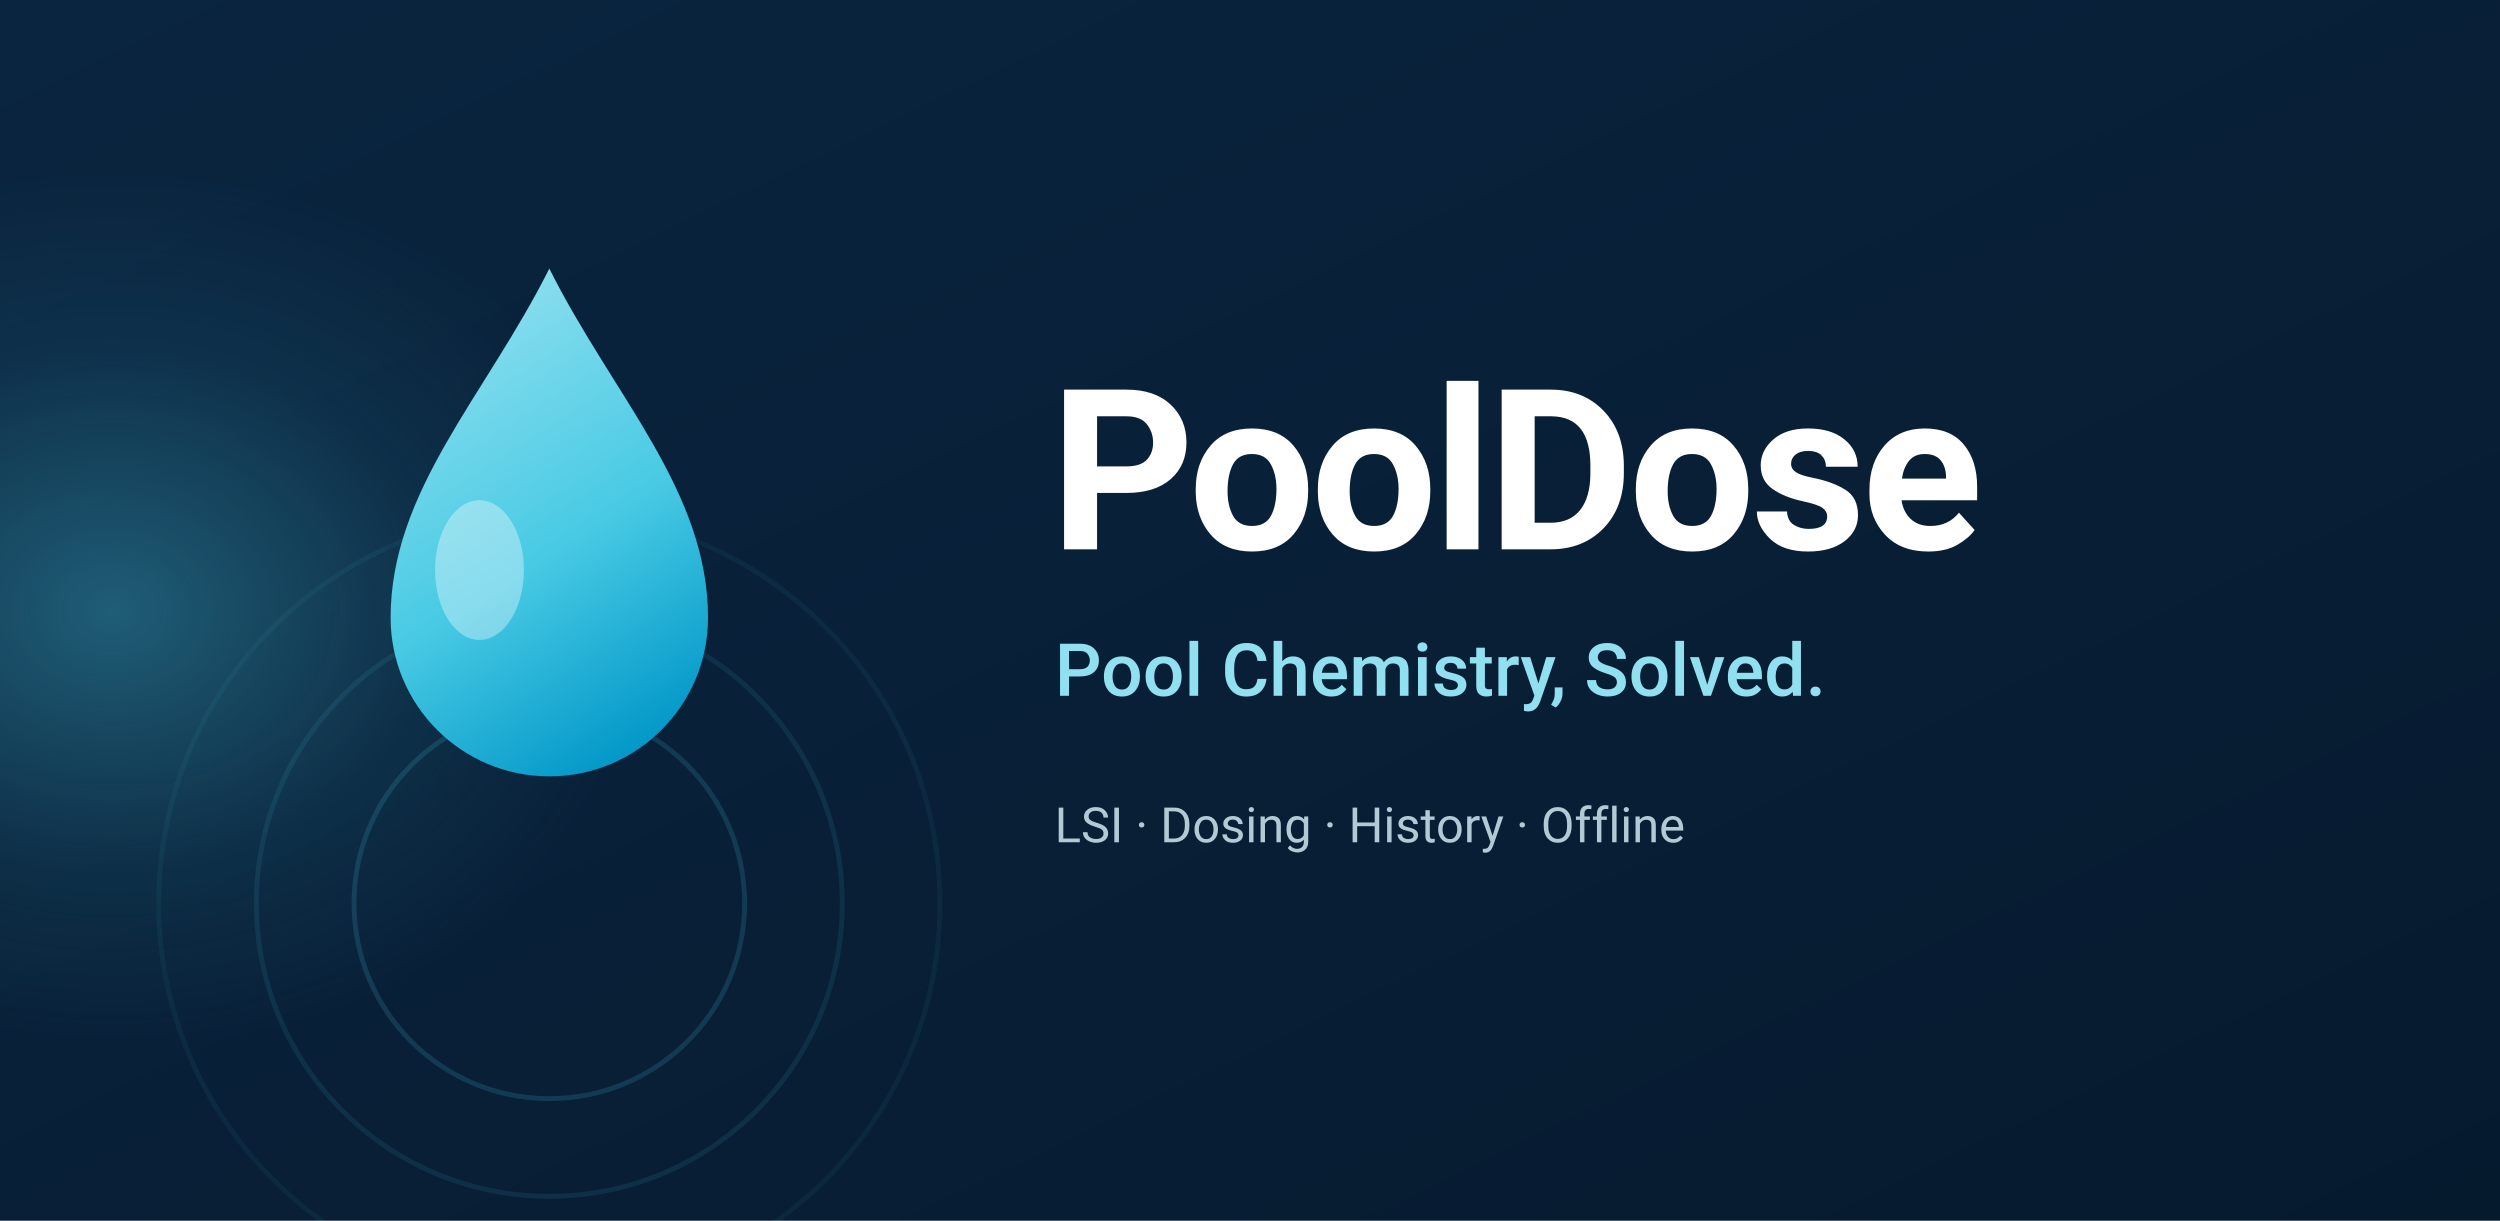
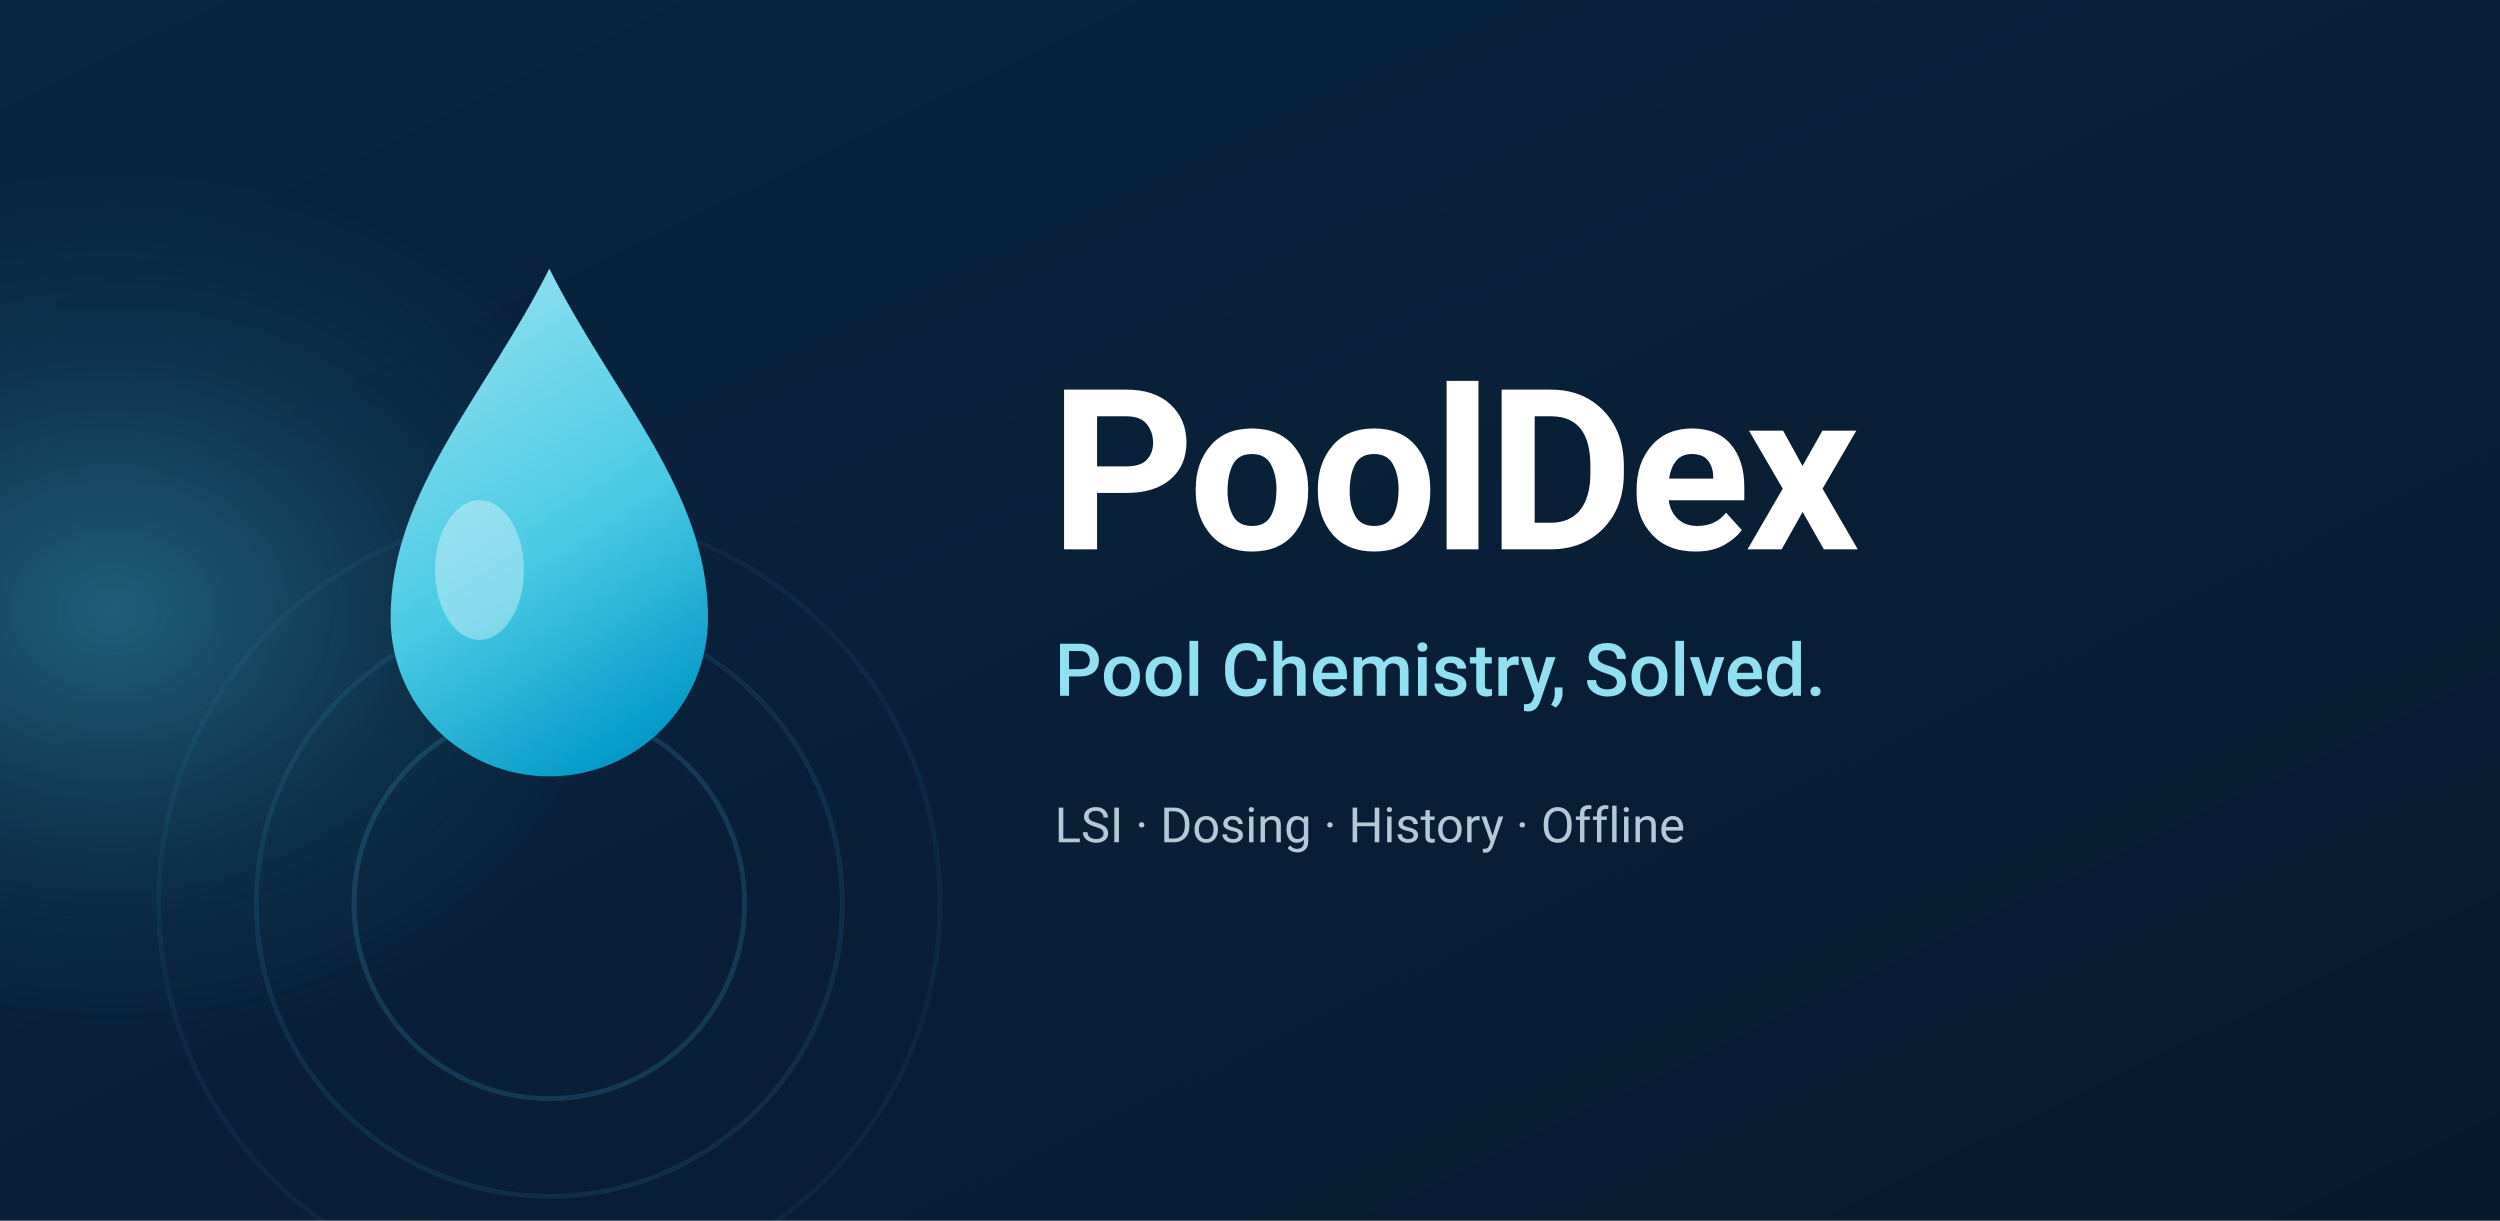
<svg xmlns="http://www.w3.org/2000/svg" viewBox="0 0 1024 500" width="1024" height="500">
  <defs>
    <linearGradient id="bg" x1="0" y1="0" x2="1" y2="1">
      <stop offset="0%" stop-color="#0a2540" />
      <stop offset="100%" stop-color="#061a2e" />
    </linearGradient>
    <linearGradient id="drop" x1="0.3" y1="0" x2="0.7" y2="1">
      <stop offset="0%" stop-color="#90e0ef" />
      <stop offset="55%" stop-color="#48cae4" />
      <stop offset="100%" stop-color="#0096c7" />
    </linearGradient>
    <radialGradient id="glow" cx="0.22" cy="0.5" r="0.35">
      <stop offset="0%" stop-color="#48cae4" stop-opacity="0.35" />
      <stop offset="60%" stop-color="#48cae4" stop-opacity="0.08" />
      <stop offset="100%" stop-color="#48cae4" stop-opacity="0" />
    </radialGradient>
  </defs>
  <rect width="1024" height="500" fill="url(#bg)" />
  <ellipse cx="225" cy="250" rx="320" ry="260" fill="url(#glow)" />
  <circle cx="225" cy="370" r="80" fill="none" stroke="#48cae4" stroke-opacity="0.16" stroke-width="2" />
  <circle cx="225" cy="370" r="120" fill="none" stroke="#48cae4" stroke-opacity="0.10" stroke-width="2" />
  <circle cx="225" cy="370" r="160" fill="none" stroke="#48cae4" stroke-opacity="0.06" stroke-width="2" />
  <g transform="translate(225 240) scale(13) translate(-12 -12)">
    <path d="M12 2c-2 4-5 7-5 11a5 5 0 0 0 10 0c0-4-3-7-5-11z" fill="url(#drop)" />
    <ellipse cx="9.8" cy="11.5" rx="1.4" ry="2.2" fill="#ffffff" fill-opacity="0.35" />
  </g>
  <g font-family="-apple-system, Segoe UI, Roboto, sans-serif" fill="#ffffff">
-     <text x="430" y="225" font-size="92" font-weight="700" letter-spacing="-2">PoolDose</text>
+     <text x="430" y="225" font-size="92" font-weight="700" letter-spacing="-2">PoolDex</text>
    <text x="432" y="285" font-size="30" font-weight="500" fill="#90e0ef">Pool Chemistry, Solved.</text>
    <text x="432" y="345" font-size="20" font-weight="400" fill="#cfe9f1" opacity="0.85">LSI · Dosing · History · Offline</text>
  </g>
</svg>
